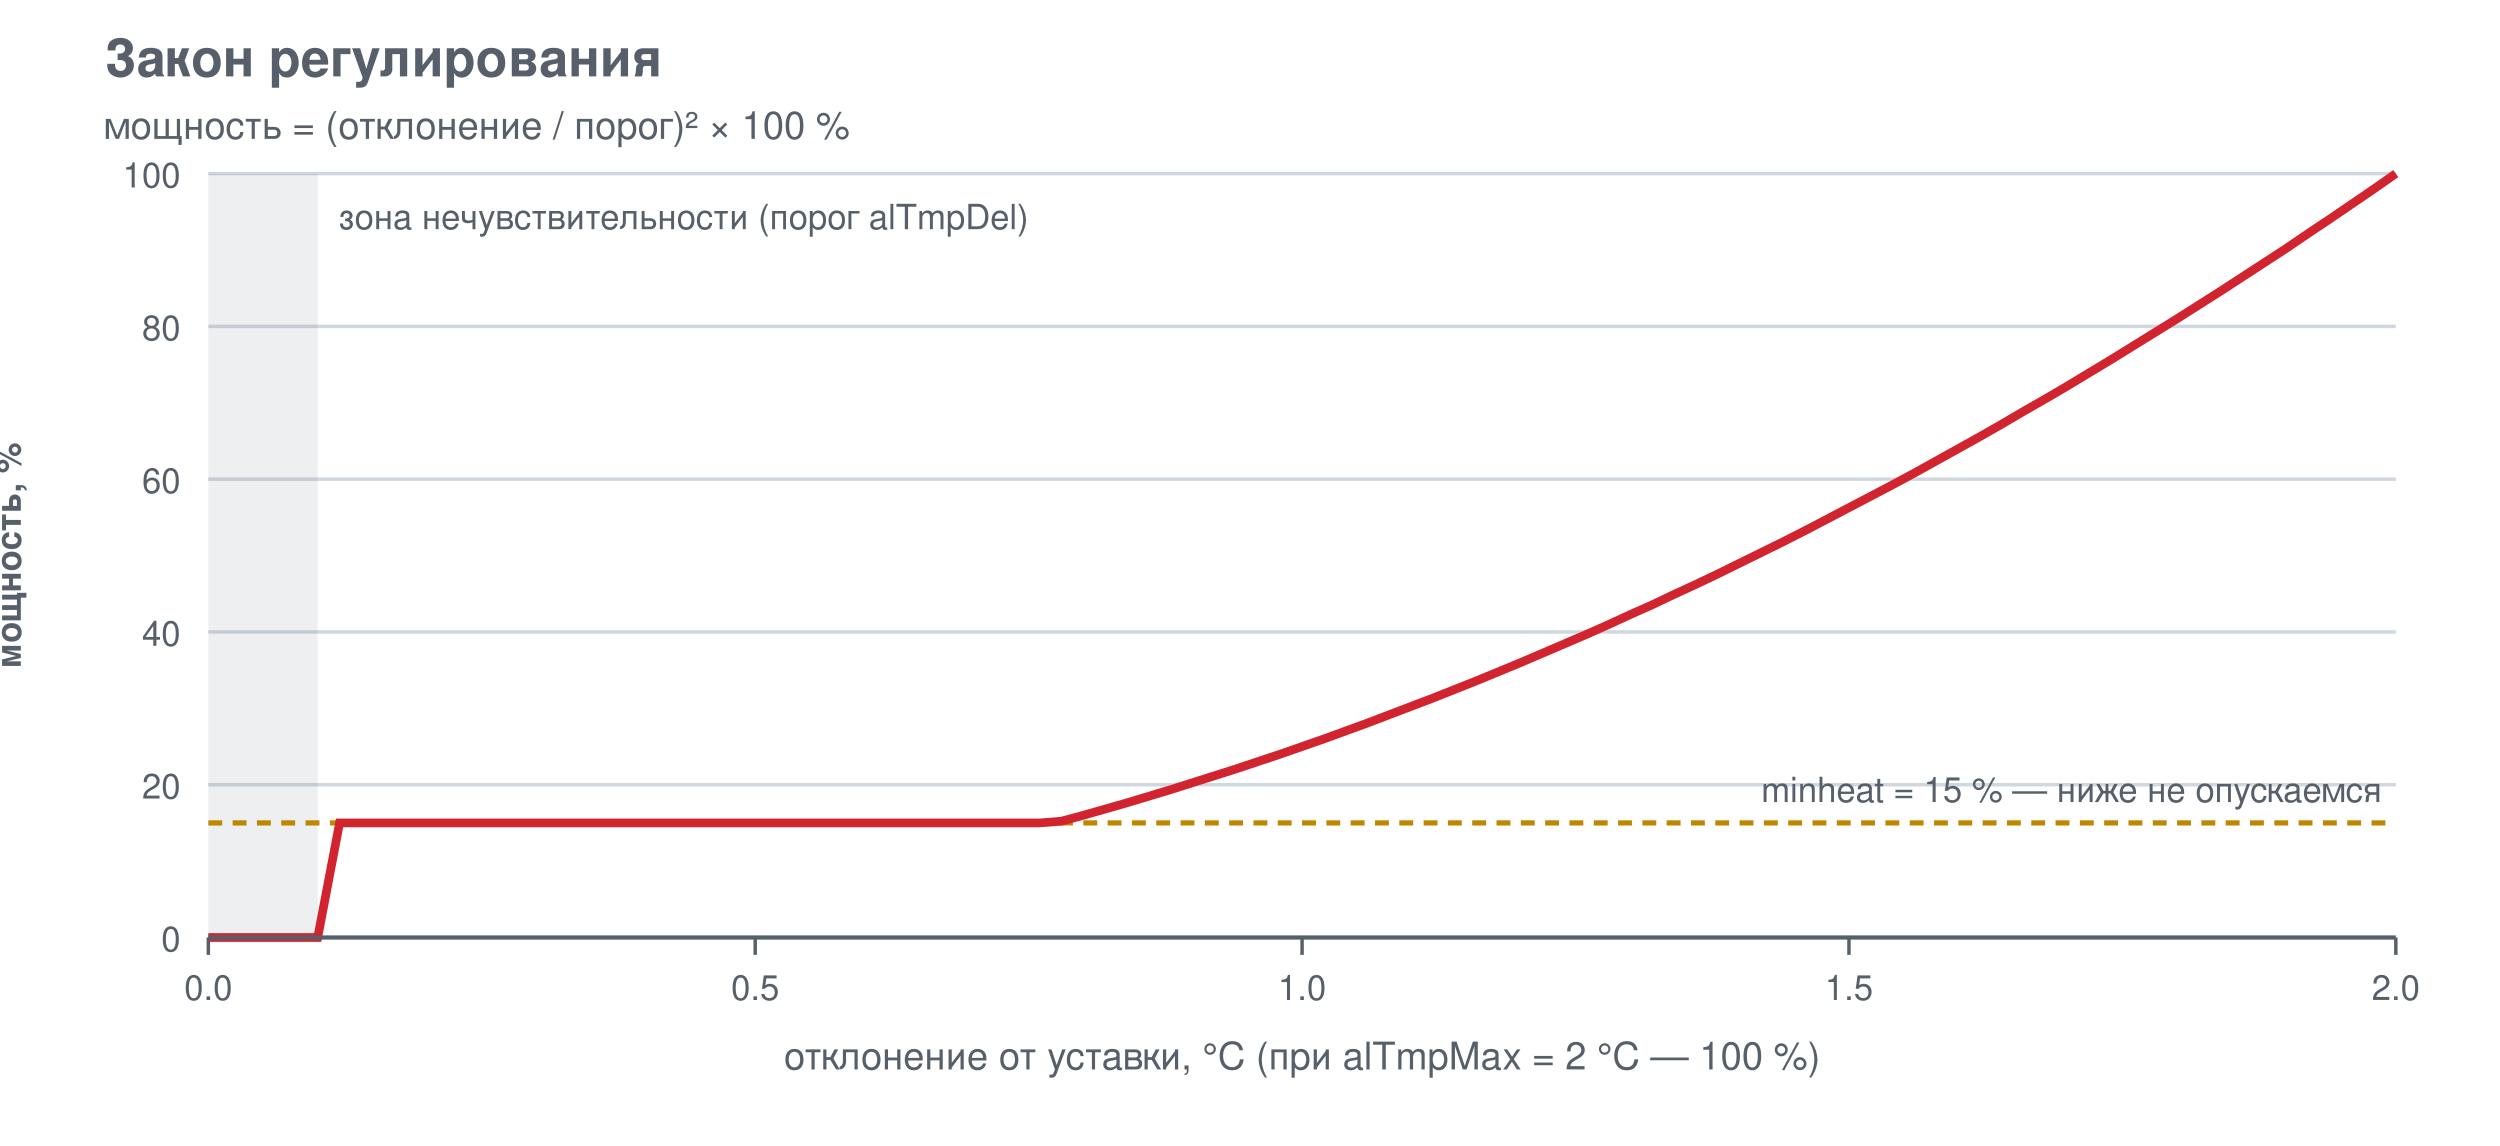
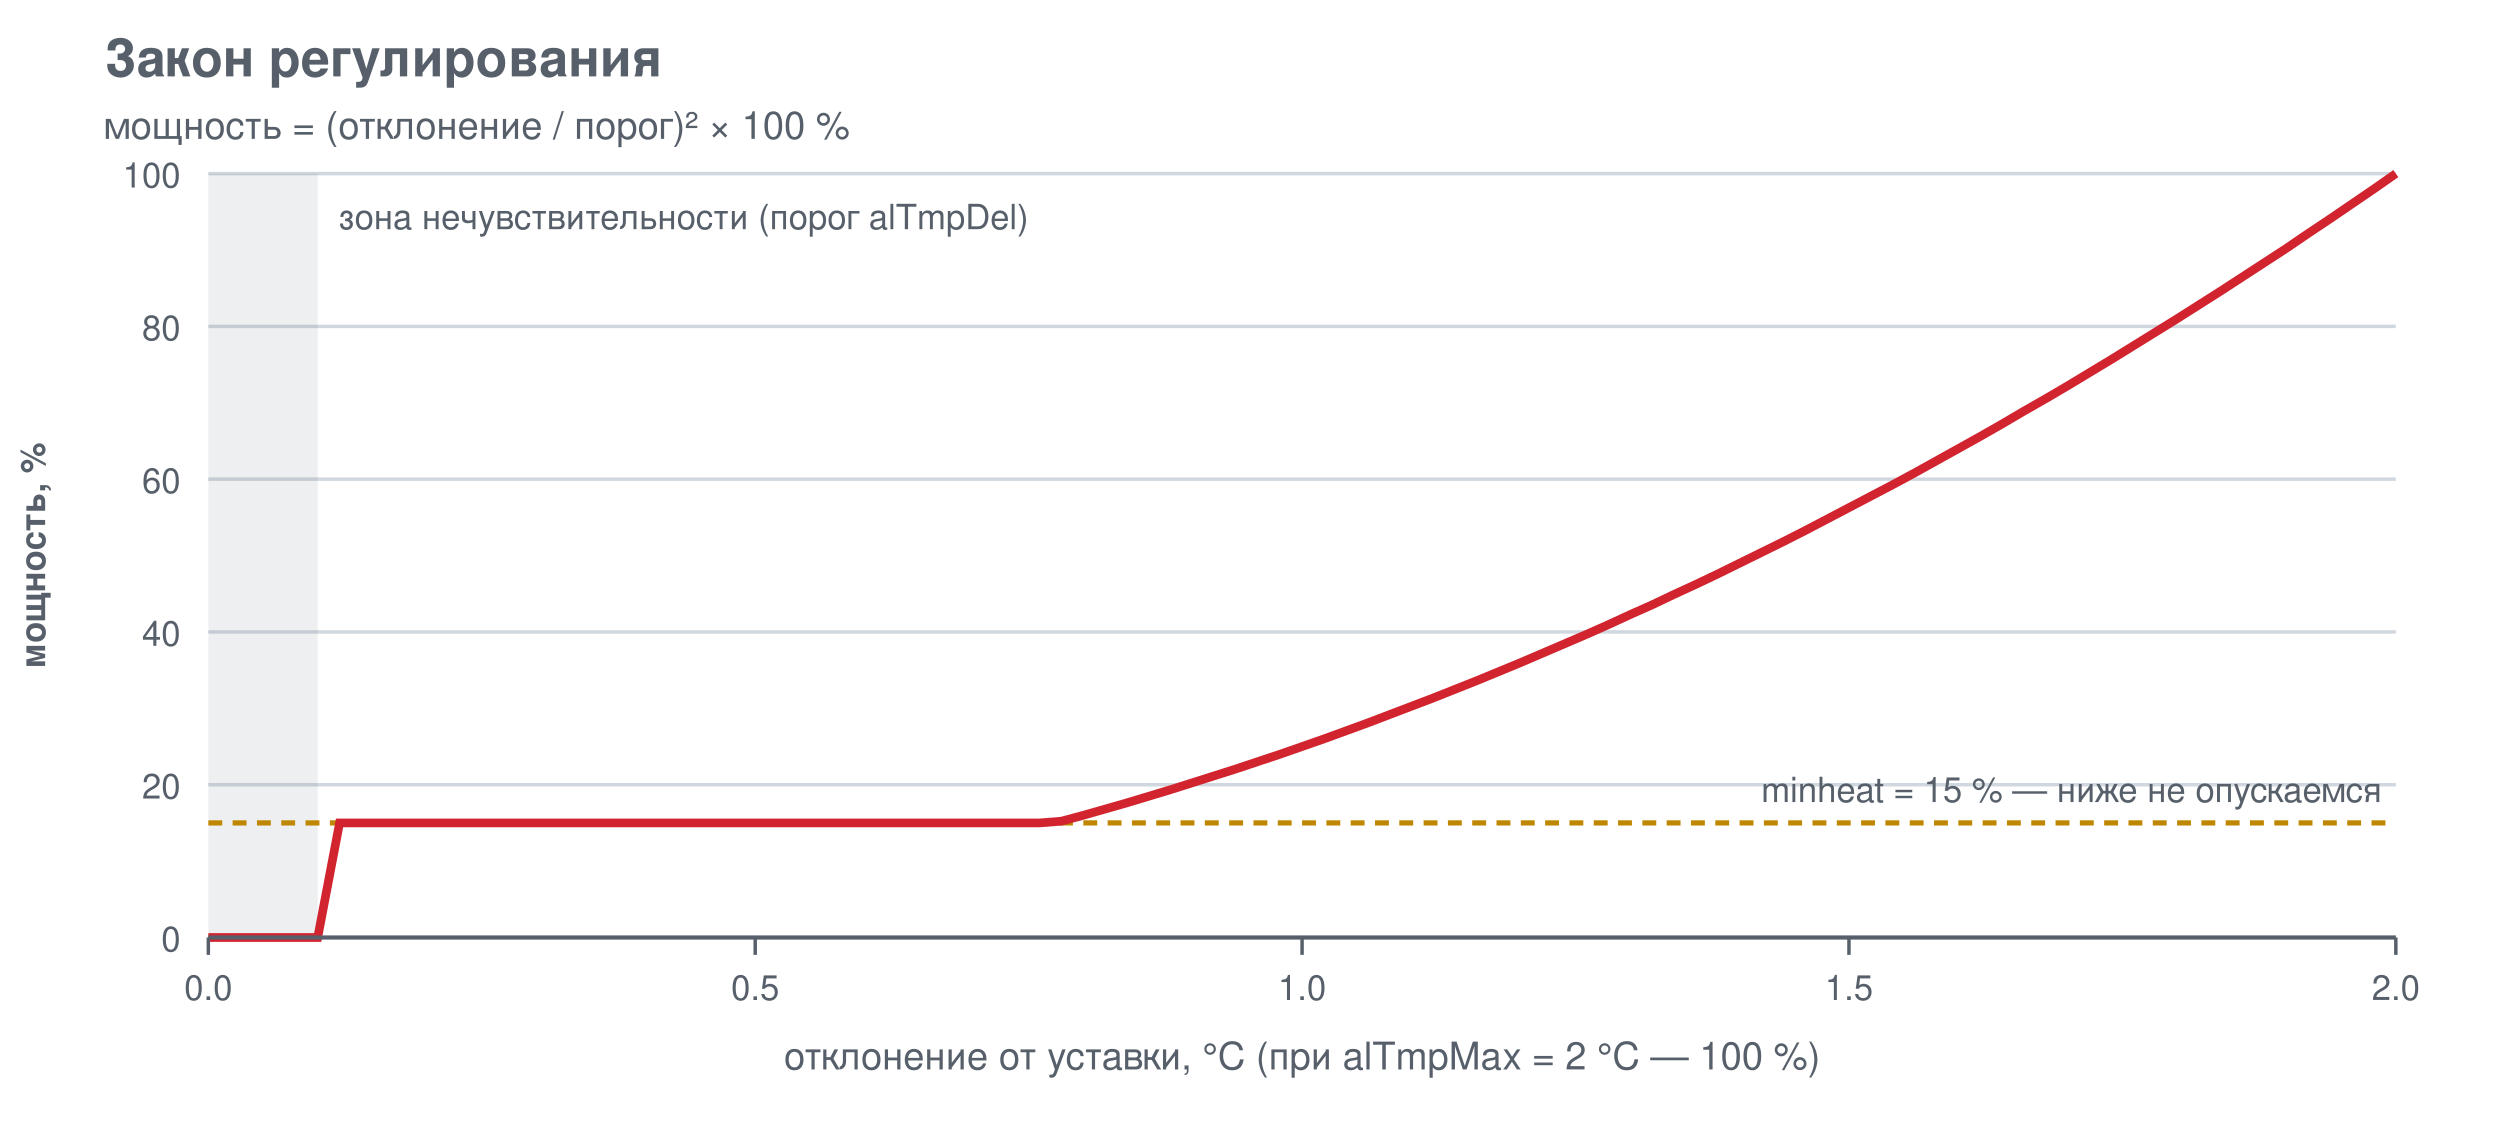
<svg xmlns="http://www.w3.org/2000/svg" viewBox="0 0 720 330" width="720" height="330" role="img" aria-label="Квадратичный закон регулирования">
  <style>text{fill:#57606a}</style>
  <text x="30.0" y="22.0" font-size="15" fill="#57606a" text-anchor="start" font-weight="600" font-family="Segoe UI, Helvetica, Arial, sans-serif">Закон регулирования</text>
  <text x="30.0" y="40.0" font-size="11" fill="#8b949e" text-anchor="start" font-weight="normal" font-family="Segoe UI, Helvetica, Arial, sans-serif">мощность = (отклонение / порог)² × 100 %</text>
  <line x1="60.0" y1="270.0" x2="690.0" y2="270.0" stroke="#d0d7de" stroke-width="1" />
  <text x="52.0" y="274.0" font-size="10" fill="#57606a" text-anchor="end" font-weight="normal" font-family="Segoe UI, Helvetica, Arial, sans-serif">0</text>
  <line x1="60.0" y1="226.0" x2="690.0" y2="226.0" stroke="#d0d7de" stroke-width="1" />
  <text x="52.0" y="230.0" font-size="10" fill="#57606a" text-anchor="end" font-weight="normal" font-family="Segoe UI, Helvetica, Arial, sans-serif">20</text>
  <line x1="60.0" y1="182.0" x2="690.0" y2="182.0" stroke="#d0d7de" stroke-width="1" />
  <text x="52.0" y="186.0" font-size="10" fill="#57606a" text-anchor="end" font-weight="normal" font-family="Segoe UI, Helvetica, Arial, sans-serif">40</text>
  <line x1="60.0" y1="138.0" x2="690.0" y2="138.0" stroke="#d0d7de" stroke-width="1" />
  <text x="52.0" y="142.0" font-size="10" fill="#57606a" text-anchor="end" font-weight="normal" font-family="Segoe UI, Helvetica, Arial, sans-serif">60</text>
  <line x1="60.0" y1="94.0" x2="690.0" y2="94.0" stroke="#d0d7de" stroke-width="1" />
  <text x="52.0" y="98.0" font-size="10" fill="#57606a" text-anchor="end" font-weight="normal" font-family="Segoe UI, Helvetica, Arial, sans-serif">80</text>
  <line x1="60.0" y1="50.0" x2="690.0" y2="50.0" stroke="#d0d7de" stroke-width="1" />
  <text x="52.0" y="54.0" font-size="10" fill="#57606a" text-anchor="end" font-weight="normal" font-family="Segoe UI, Helvetica, Arial, sans-serif">100</text>
  <rect x="60.0" y="50.0" width="31.5" height="220.0" rx="0" fill="#57606a" fill-opacity="0.10" stroke="none" />
  <text x="97.5" y="66.0" font-size="10" fill="#57606a" text-anchor="start" font-weight="normal" font-family="Segoe UI, Helvetica, Arial, sans-serif">зона нечувствительности (порог alTmpDel)</text>
  <line x1="60.0" y1="237.0" x2="690.0" y2="237.0" stroke="#bf8700" stroke-width="1.5" stroke-dasharray="4 3" />
  <text x="686.0" y="231.0" font-size="10" fill="#bf8700" text-anchor="end" font-weight="normal" font-family="Segoe UI, Helvetica, Arial, sans-serif">minheat = 15 % — ниже не опускаемся</text>
  <path d="M60.0 270.0 L66.3 270.0 L72.6 270.0 L78.9 270.0 L85.2 270.0 L91.5 270.0 L97.8 237.0 L104.1 237.0 L110.4 237.0 L116.7 237.0 L123.0 237.0 L129.3 237.0 L135.6 237.0 L141.9 237.0 L148.2 237.0 L154.5 237.0 L160.8 237.0 L167.1 237.0 L173.4 237.0 L179.7 237.0 L186.0 237.0 L192.3 237.0 L198.6 237.0 L204.9 237.0 L211.2 237.0 L217.5 237.0 L223.8 237.0 L230.1 237.0 L236.4 237.0 L242.7 237.0 L249.0 237.0 L255.3 237.0 L261.6 237.0 L267.9 237.0 L274.2 237.0 L280.5 237.0 L286.8 237.0 L293.1 237.0 L299.4 237.0 L305.7 236.5 L312.0 234.8 L318.3 233.0 L324.6 231.2 L330.9 229.3 L337.2 227.4 L343.5 225.4 L349.8 223.4 L356.1 221.4 L362.4 219.3 L368.7 217.2 L375.0 215.0 L381.3 212.8 L387.6 210.5 L393.9 208.2 L400.2 205.8 L406.5 203.4 L412.8 201.0 L419.1 198.5 L425.4 196.0 L431.7 193.4 L438.0 190.8 L444.3 188.1 L450.6 185.4 L456.9 182.7 L463.2 179.9 L469.5 177.0 L475.8 174.2 L482.1 171.2 L488.4 168.3 L494.7 165.3 L501.0 162.2 L507.3 159.1 L513.6 156.0 L519.9 152.8 L526.2 149.5 L532.5 146.2 L538.8 142.9 L545.1 139.6 L551.4 136.2 L557.7 132.7 L564.0 129.2 L570.3 125.7 L576.6 122.1 L582.9 118.4 L589.2 114.8 L595.5 111.1 L601.8 107.3 L608.1 103.5 L614.4 99.6 L620.7 95.7 L627.0 91.8 L633.3 87.8 L639.6 83.8 L645.9 79.7 L652.2 75.6 L658.5 71.5 L664.8 67.2 L671.1 63.0 L677.4 58.7 L683.7 54.4 L690.0 50.0" fill="none" stroke="#d1242f" stroke-width="2.5" />
  <line x1="60.0" y1="270.0" x2="690.0" y2="270.0" stroke="#57606a" stroke-width="1.2" />
  <line x1="60.0" y1="270.0" x2="60.0" y2="275.0" stroke="#57606a" stroke-width="1" />
  <text x="60.0" y="288.0" font-size="10" fill="#57606a" text-anchor="middle" font-weight="normal" font-family="Segoe UI, Helvetica, Arial, sans-serif">0.0</text>
  <line x1="217.5" y1="270.0" x2="217.5" y2="275.0" stroke="#57606a" stroke-width="1" />
  <text x="217.5" y="288.0" font-size="10" fill="#57606a" text-anchor="middle" font-weight="normal" font-family="Segoe UI, Helvetica, Arial, sans-serif">0.5</text>
  <line x1="375.0" y1="270.0" x2="375.0" y2="275.0" stroke="#57606a" stroke-width="1" />
  <text x="375.0" y="288.0" font-size="10" fill="#57606a" text-anchor="middle" font-weight="normal" font-family="Segoe UI, Helvetica, Arial, sans-serif">1.0</text>
  <line x1="532.5" y1="270.0" x2="532.5" y2="275.0" stroke="#57606a" stroke-width="1" />
  <text x="532.5" y="288.0" font-size="10" fill="#57606a" text-anchor="middle" font-weight="normal" font-family="Segoe UI, Helvetica, Arial, sans-serif">1.5</text>
  <line x1="690.0" y1="270.0" x2="690.0" y2="275.0" stroke="#57606a" stroke-width="1" />
  <text x="690.0" y="288.0" font-size="10" fill="#57606a" text-anchor="middle" font-weight="normal" font-family="Segoe UI, Helvetica, Arial, sans-serif">2.0</text>
  <text x="375.0" y="308.0" font-size="11" fill="#57606a" text-anchor="middle" font-weight="normal" font-family="Segoe UI, Helvetica, Arial, sans-serif">отклонение от уставки, °C  (при alTmpMax = 2 °C — 100 %)</text>
-   <text x="6.0" y="160.0" font-size="10" fill="#57606a" text-anchor="middle" font-weight="600" transform="rotate(-90 6.0 160.0)" font-family="Segoe UI, Helvetica, Arial, sans-serif">мощность, %</text>
+   <text x="13.0" y="160.0" font-size="10" fill="#57606a" text-anchor="middle" font-weight="600" transform="rotate(-90 13.0 160.0)" font-family="Segoe UI, Helvetica, Arial, sans-serif">мощность, %</text>
</svg>
